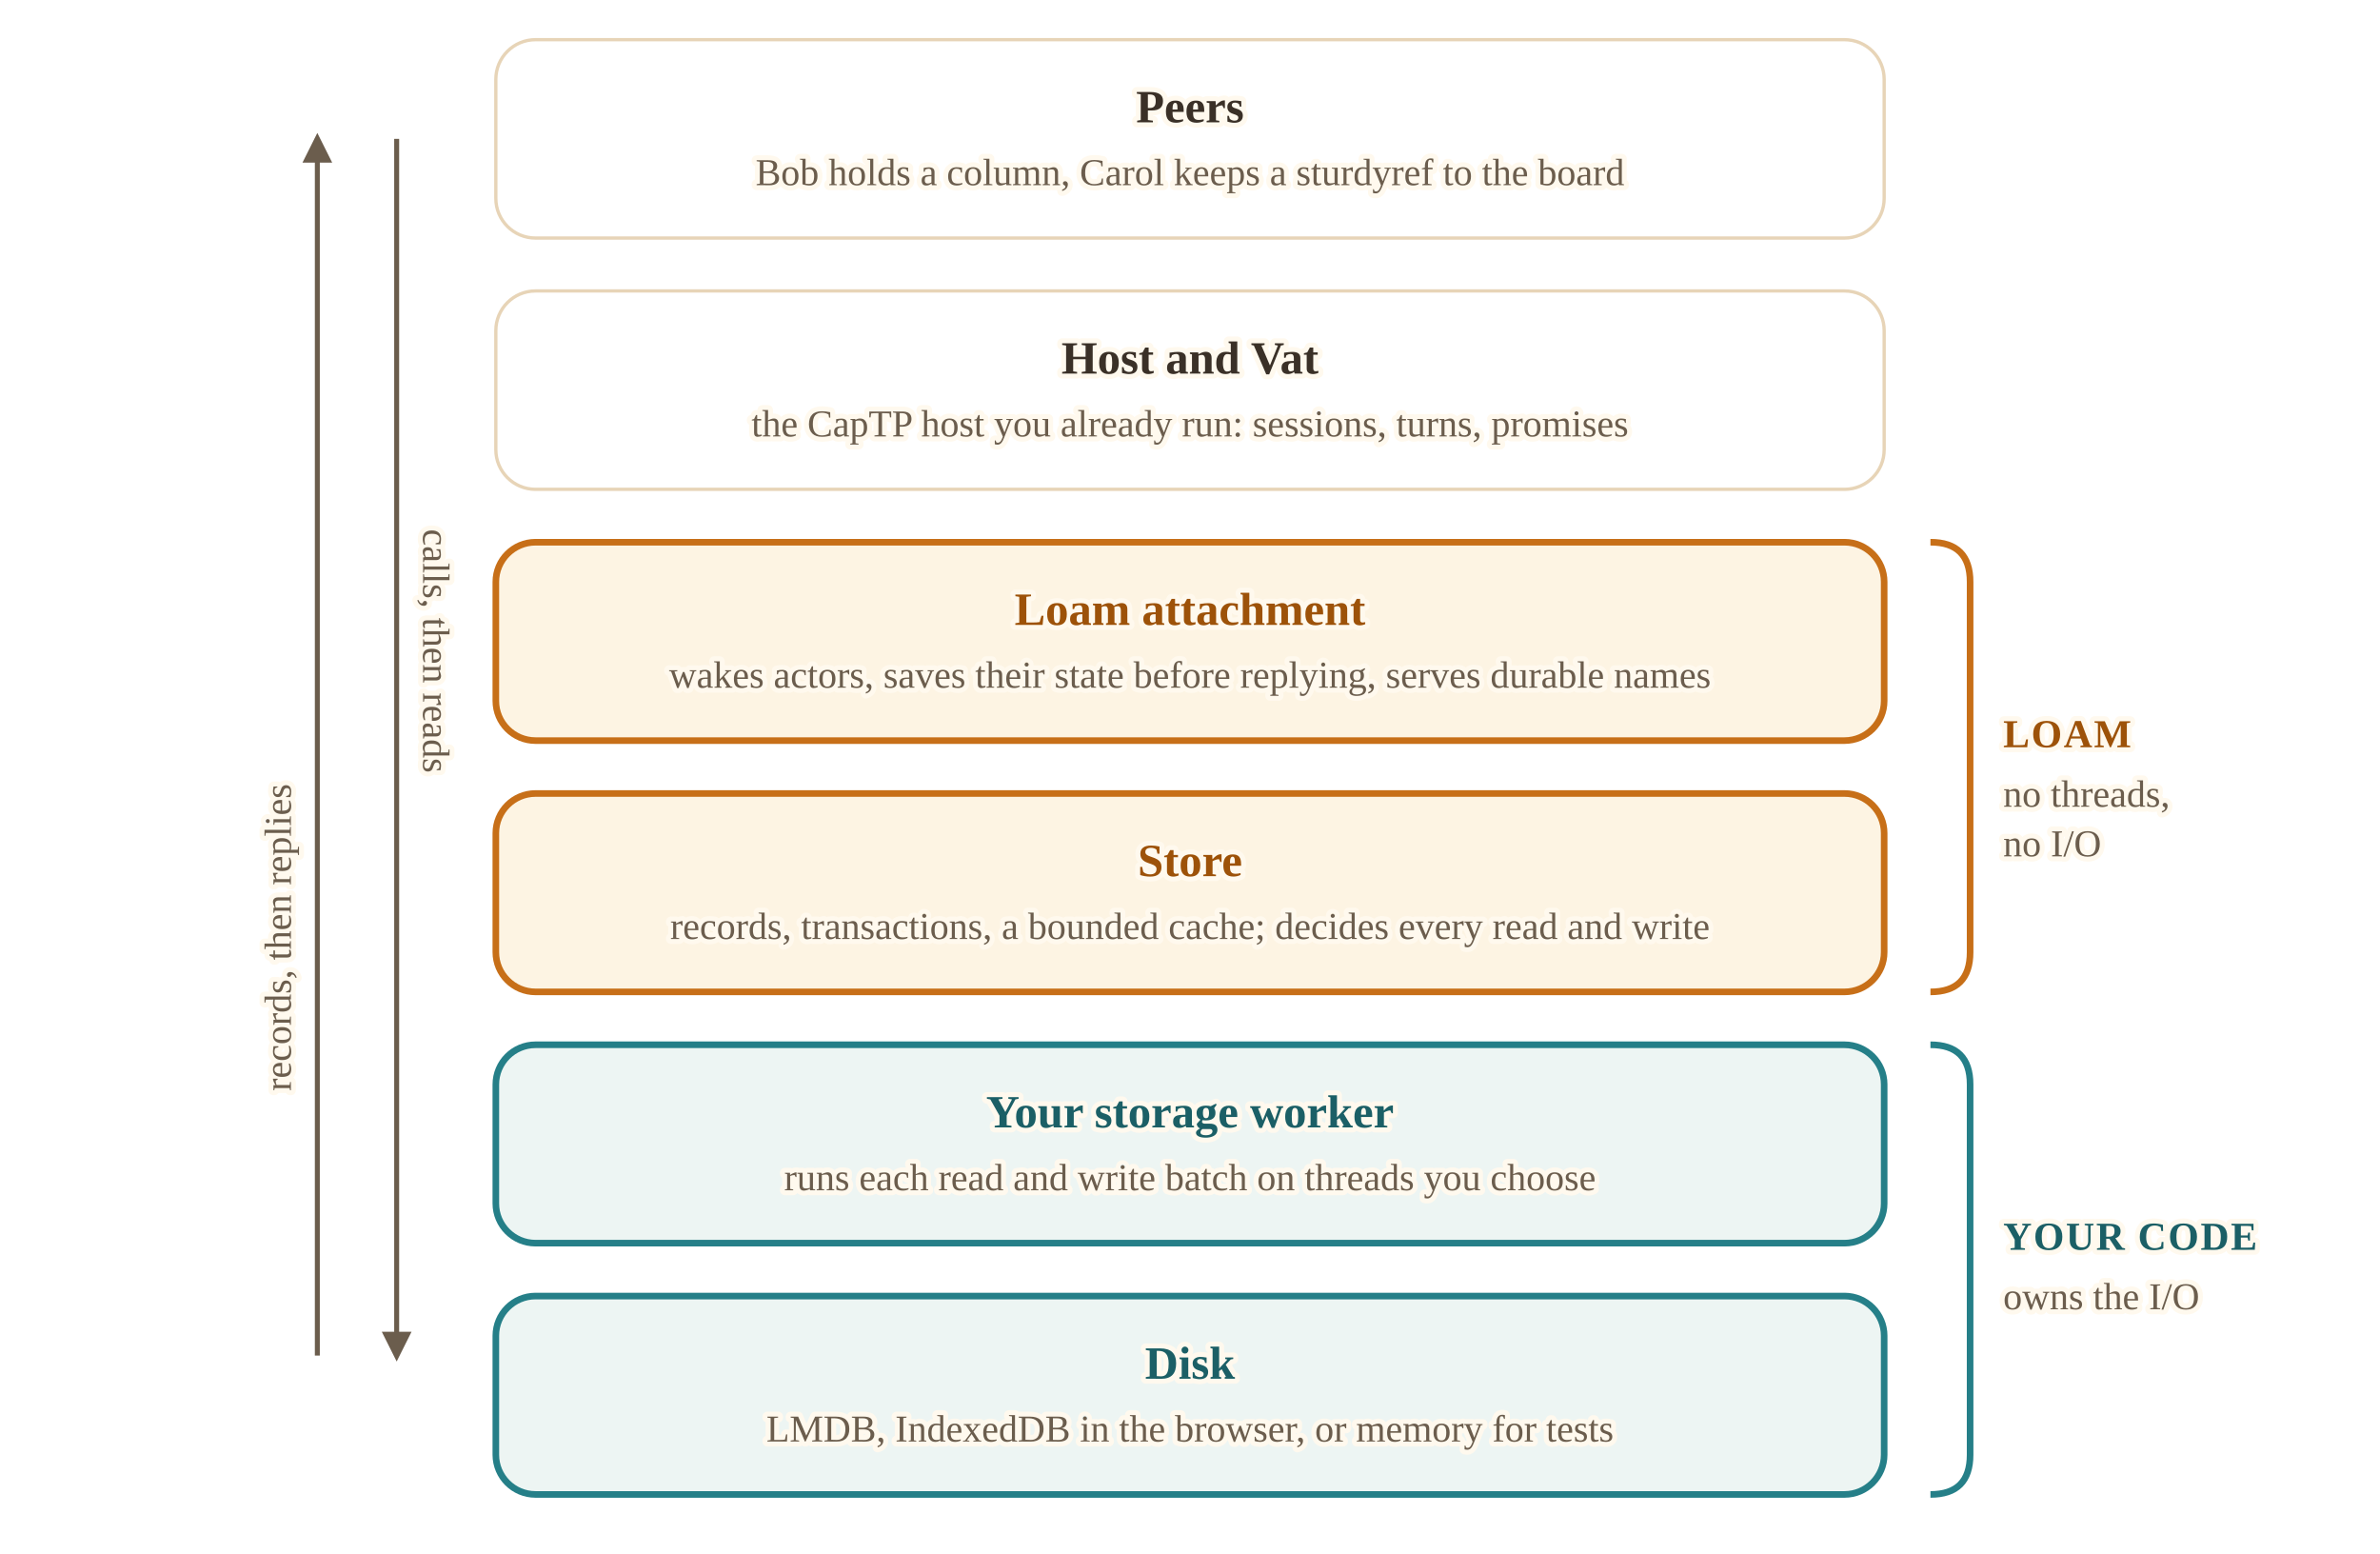
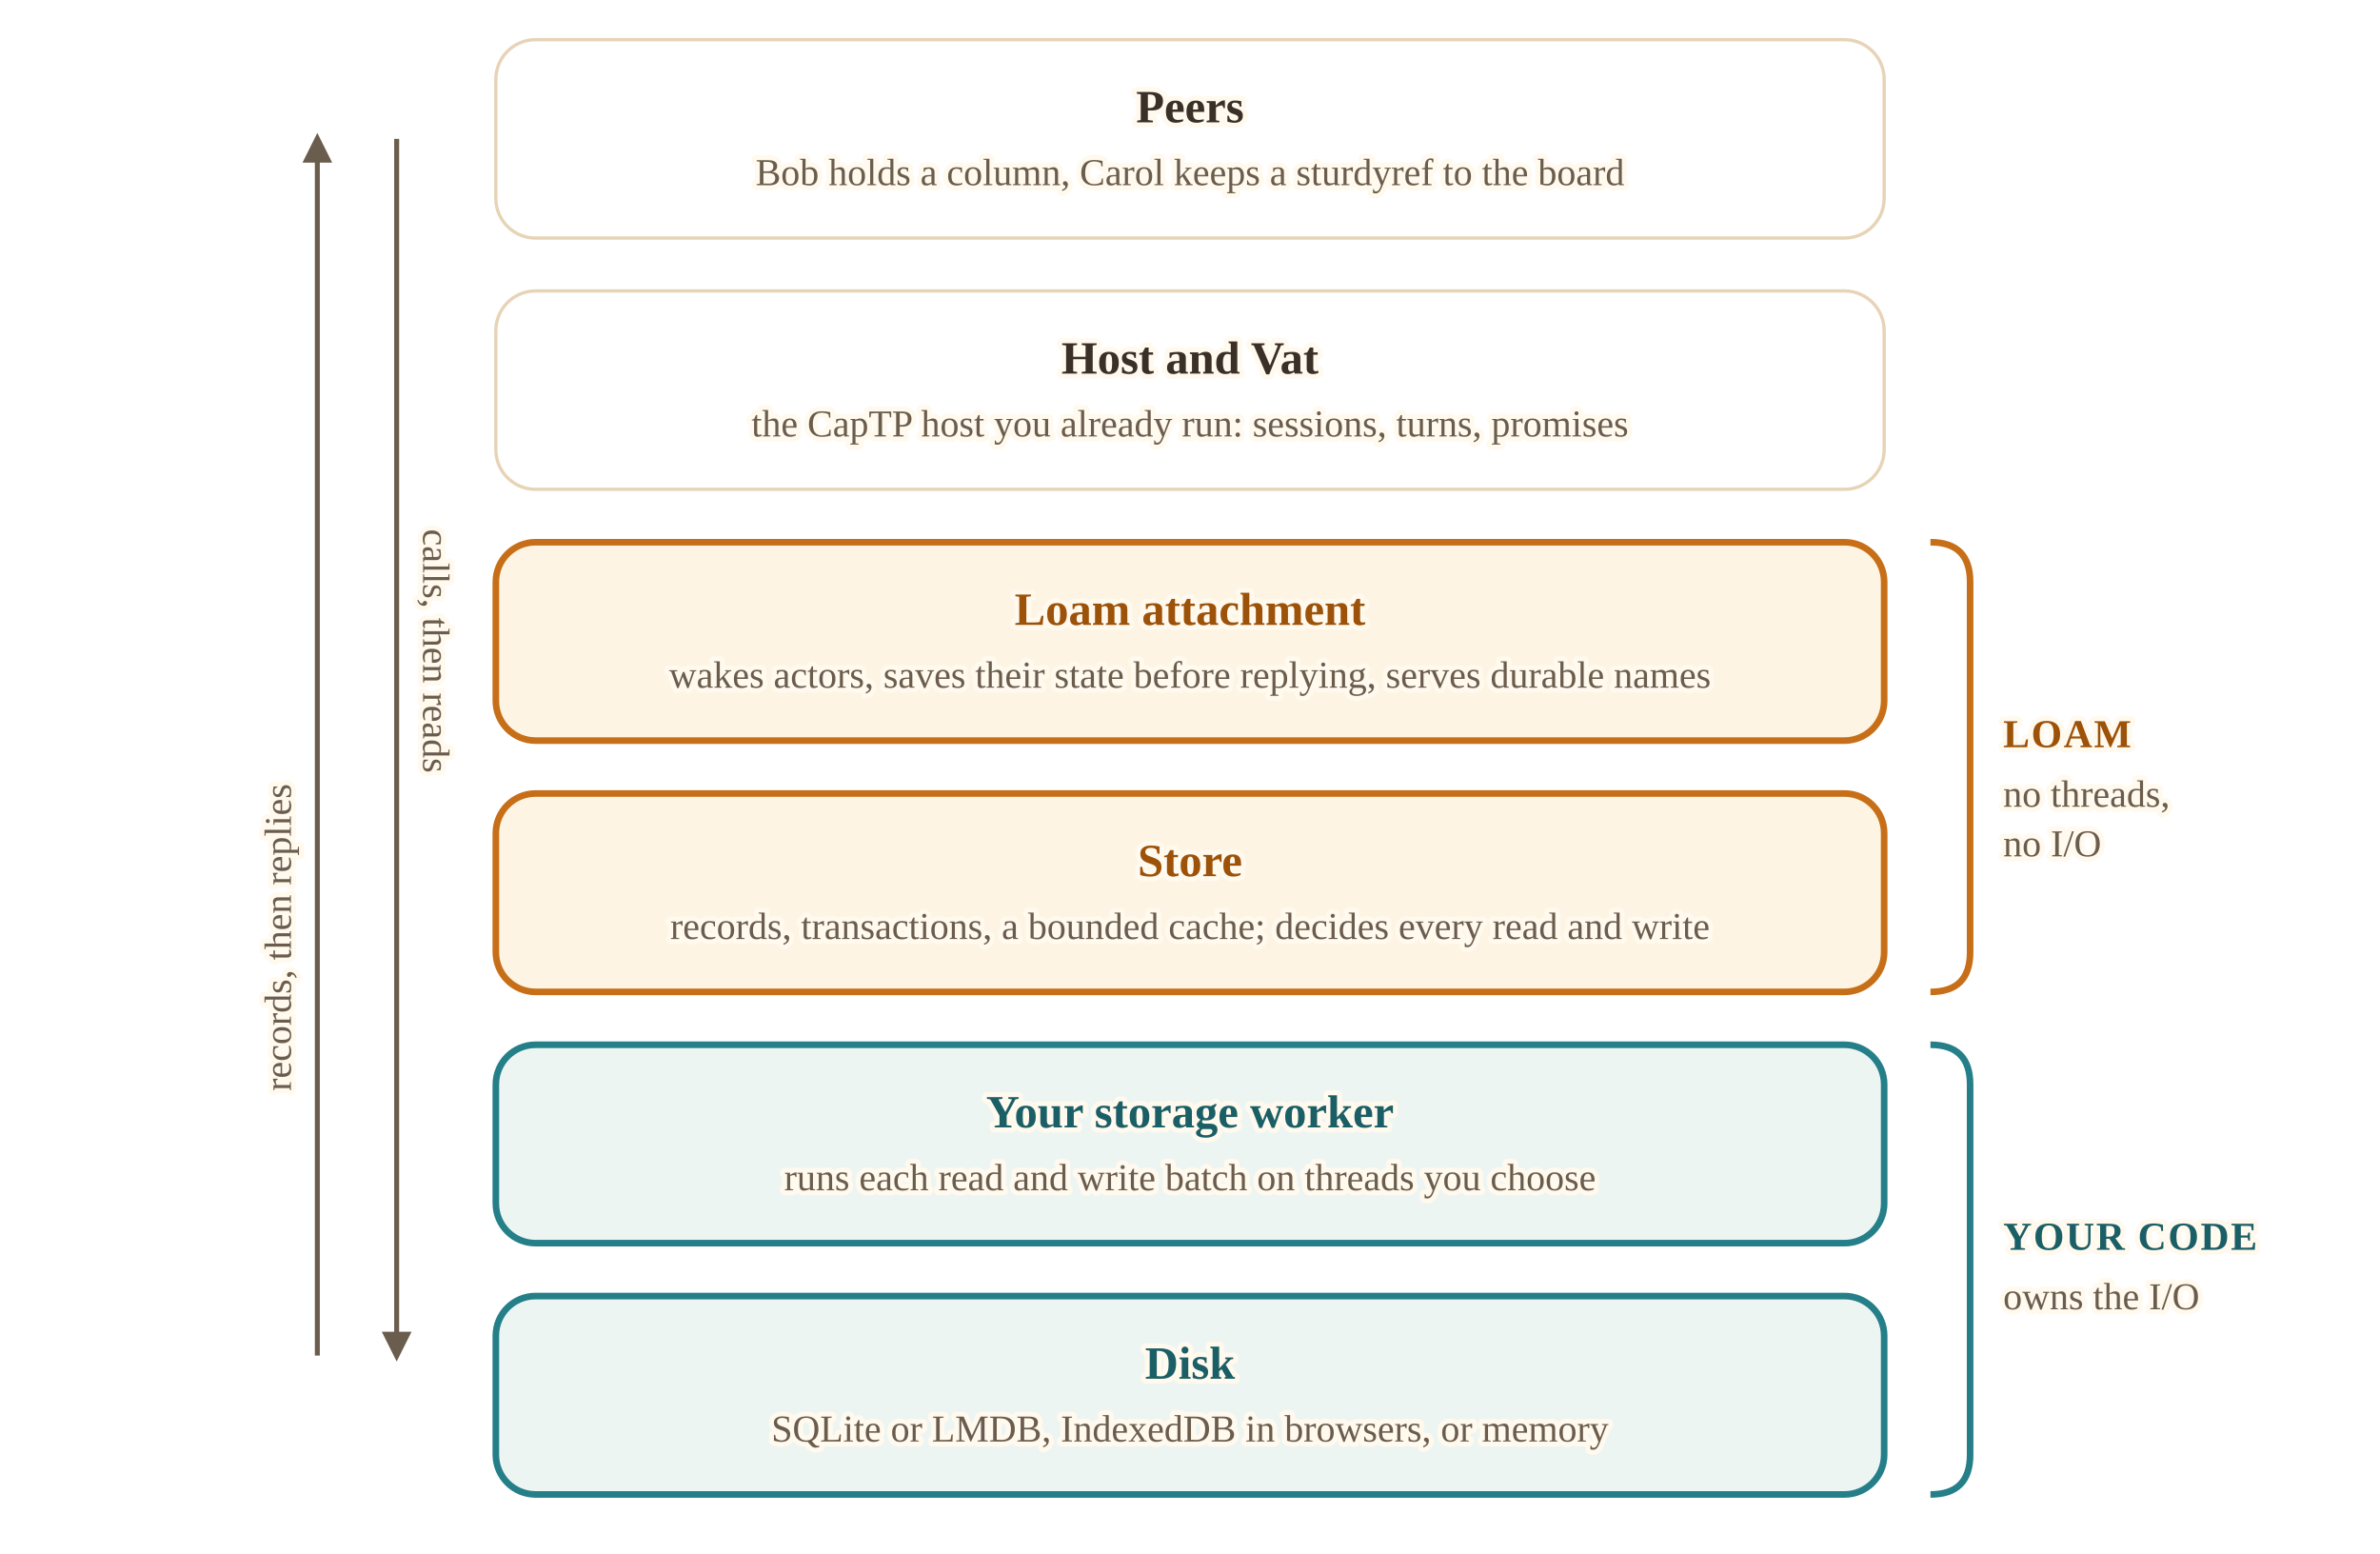
- <svg xmlns="http://www.w3.org/2000/svg" viewBox="0 0 720 470" width="720" height="470" role="img" aria-label="Six layers from top to bottom. Peers such as Bob and Carol call over CapTP into your Host and Vat. The Host hands calls for durable objects to the Loam attachment, which wakes actors and saves their state before replying. The attachment uses the Store, which keeps records, transactions and a bounded cache, and decides every read and write without doing I/O. The Store hands read requests and write batches to your storage worker, which runs them on your threads against LMDB, IndexedDB or memory.">
+ <svg xmlns="http://www.w3.org/2000/svg" viewBox="0 0 720 470" width="720" height="470" role="img" aria-label="Six layers from top to bottom. Peers such as Bob and Carol call over CapTP into your Host and Vat. The Host hands calls for durable objects to the Loam attachment, which wakes actors and saves their state before replying. The attachment uses the Store, which keeps records, transactions and a bounded cache, and decides every read and write without doing I/O. The Store hands read requests and write batches to your storage worker, which runs them on your threads against SQLite or LMDB, IndexedDB or memory.">
  <style>
    text { font-family: var(--font-sans, system-ui, sans-serif); fill: var(--ink, #3a3027); paint-order: stroke; stroke: var(--paper-raised, #fff9ee); stroke-width: 3px; stroke-linejoin: round; }
    .title { font-size: 14px; font-weight: 700; }
    .sub { font-size: 11.5px; fill: var(--ink-soft, #6b5d4d); }
    .tag { font-size: 12px; font-weight: 700; letter-spacing: 0.04em; }
    .ink-warm { fill: var(--dia-accent-deep, #9d5209); }
    .ink-cool { fill: var(--dia-teal-deep, #1b5f66); }
    .flow { font-size: 11.5px; fill: var(--ink-soft, #6b5d4d); }
  </style>
  <defs>
    <marker id="ll-ink" viewBox="0 0 10 10" refX="8" refY="5" markerWidth="6" markerHeight="6" orient="auto">
      <path d="M0 0 L10 5 L0 10 z" fill="var(--ink-soft, #6b5d4d)" />
    </marker>
  </defs>
  <rect x="150" y="12" width="420" height="60" rx="12" fill="var(--dia-card, #ffffff)" stroke="var(--rule, #e7d4b7)" />
  <text x="360" y="37" text-anchor="middle" class="title">Peers</text>
  <text x="360" y="56" text-anchor="middle" class="sub">Bob holds a column, Carol keeps a sturdyref to the board</text>
  <rect x="150" y="88" width="420" height="60" rx="12" fill="var(--dia-card, #ffffff)" stroke="var(--rule, #e7d4b7)" />
  <text x="360" y="113" text-anchor="middle" class="title">Host and Vat</text>
  <text x="360" y="132" text-anchor="middle" class="sub">the CapTP host you already run: sessions, turns, promises</text>
  <rect x="150" y="164" width="420" height="60" rx="12" fill="var(--dia-warm-fill, #fdf4e3)" stroke="var(--accent, #c76f18)" stroke-width="2" />
  <text x="360" y="189" text-anchor="middle" class="title ink-warm">Loam attachment</text>
  <text x="360" y="208" text-anchor="middle" class="sub">wakes actors, saves their state before replying, serves durable names</text>
  <rect x="150" y="240" width="420" height="60" rx="12" fill="var(--dia-warm-fill, #fdf4e3)" stroke="var(--accent, #c76f18)" stroke-width="2" />
  <text x="360" y="265" text-anchor="middle" class="title ink-warm">Store</text>
  <text x="360" y="284" text-anchor="middle" class="sub">records, transactions, a bounded cache; decides every read and write</text>
  <rect x="150" y="316" width="420" height="60" rx="12" fill="var(--dia-cool-fill, #edf5f3)" stroke="var(--teal, #257f88)" stroke-width="2" />
  <text x="360" y="341" text-anchor="middle" class="title ink-cool">Your storage worker</text>
  <text x="360" y="360" text-anchor="middle" class="sub">runs each read and write batch on threads you choose</text>
  <rect x="150" y="392" width="420" height="60" rx="12" fill="var(--dia-cool-fill, #edf5f3)" stroke="var(--teal, #257f88)" stroke-width="2" />
  <text x="360" y="417" text-anchor="middle" class="title ink-cool">Disk</text>
-   <text x="360" y="436" text-anchor="middle" class="sub">LMDB, IndexedDB in the browser, or memory for tests</text>
+   <text x="360" y="436" text-anchor="middle" class="sub">SQLite or LMDB, IndexedDB in browsers, or memory</text>
  <g stroke="var(--ink-soft, #6b5d4d)" stroke-width="1.5" fill="none">
    <path d="M120 42 L120 410" marker-end="url(#ll-ink)" />
    <path d="M96 410 L96 42" marker-end="url(#ll-ink)" />
  </g>
  <text x="128" y="160" class="flow" transform="rotate(90 128 160)">calls, then reads</text>
  <text x="88" y="330" class="flow" transform="rotate(-90 88 330)">records, then replies</text>
  <g fill="none" stroke-width="2">
    <path d="M584 164 Q596 164 596 176 L596 288 Q596 300 584 300" stroke="var(--accent, #c76f18)" />
    <path d="M584 316 Q596 316 596 328 L596 440 Q596 452 584 452" stroke="var(--teal, #257f88)" />
  </g>
  <text x="606" y="226" class="tag ink-warm">LOAM</text>
  <text x="606" y="244" class="sub">no threads,</text>
  <text x="606" y="259" class="sub">no I/O</text>
  <text x="606" y="378" class="tag ink-cool">YOUR CODE</text>
  <text x="606" y="396" class="sub">owns the I/O</text>
</svg>
